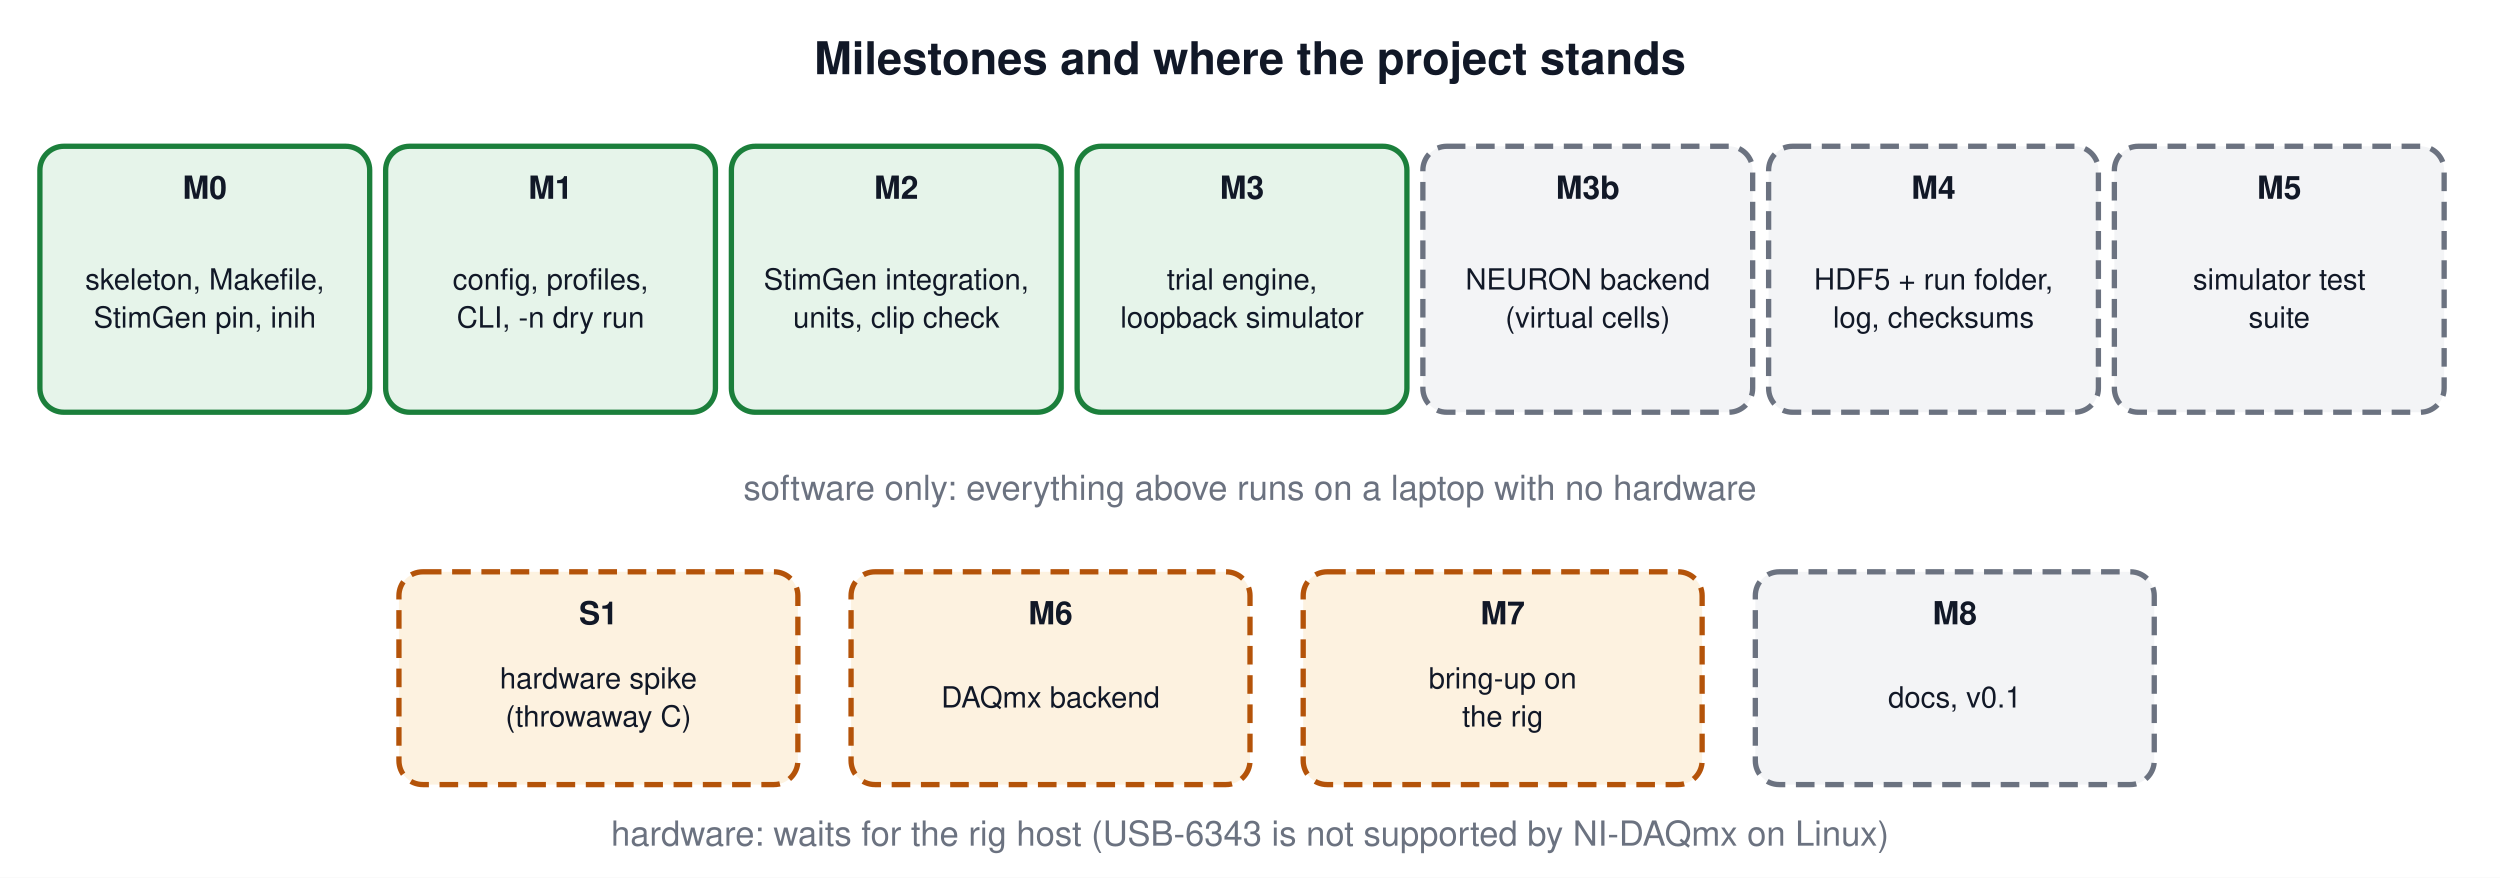
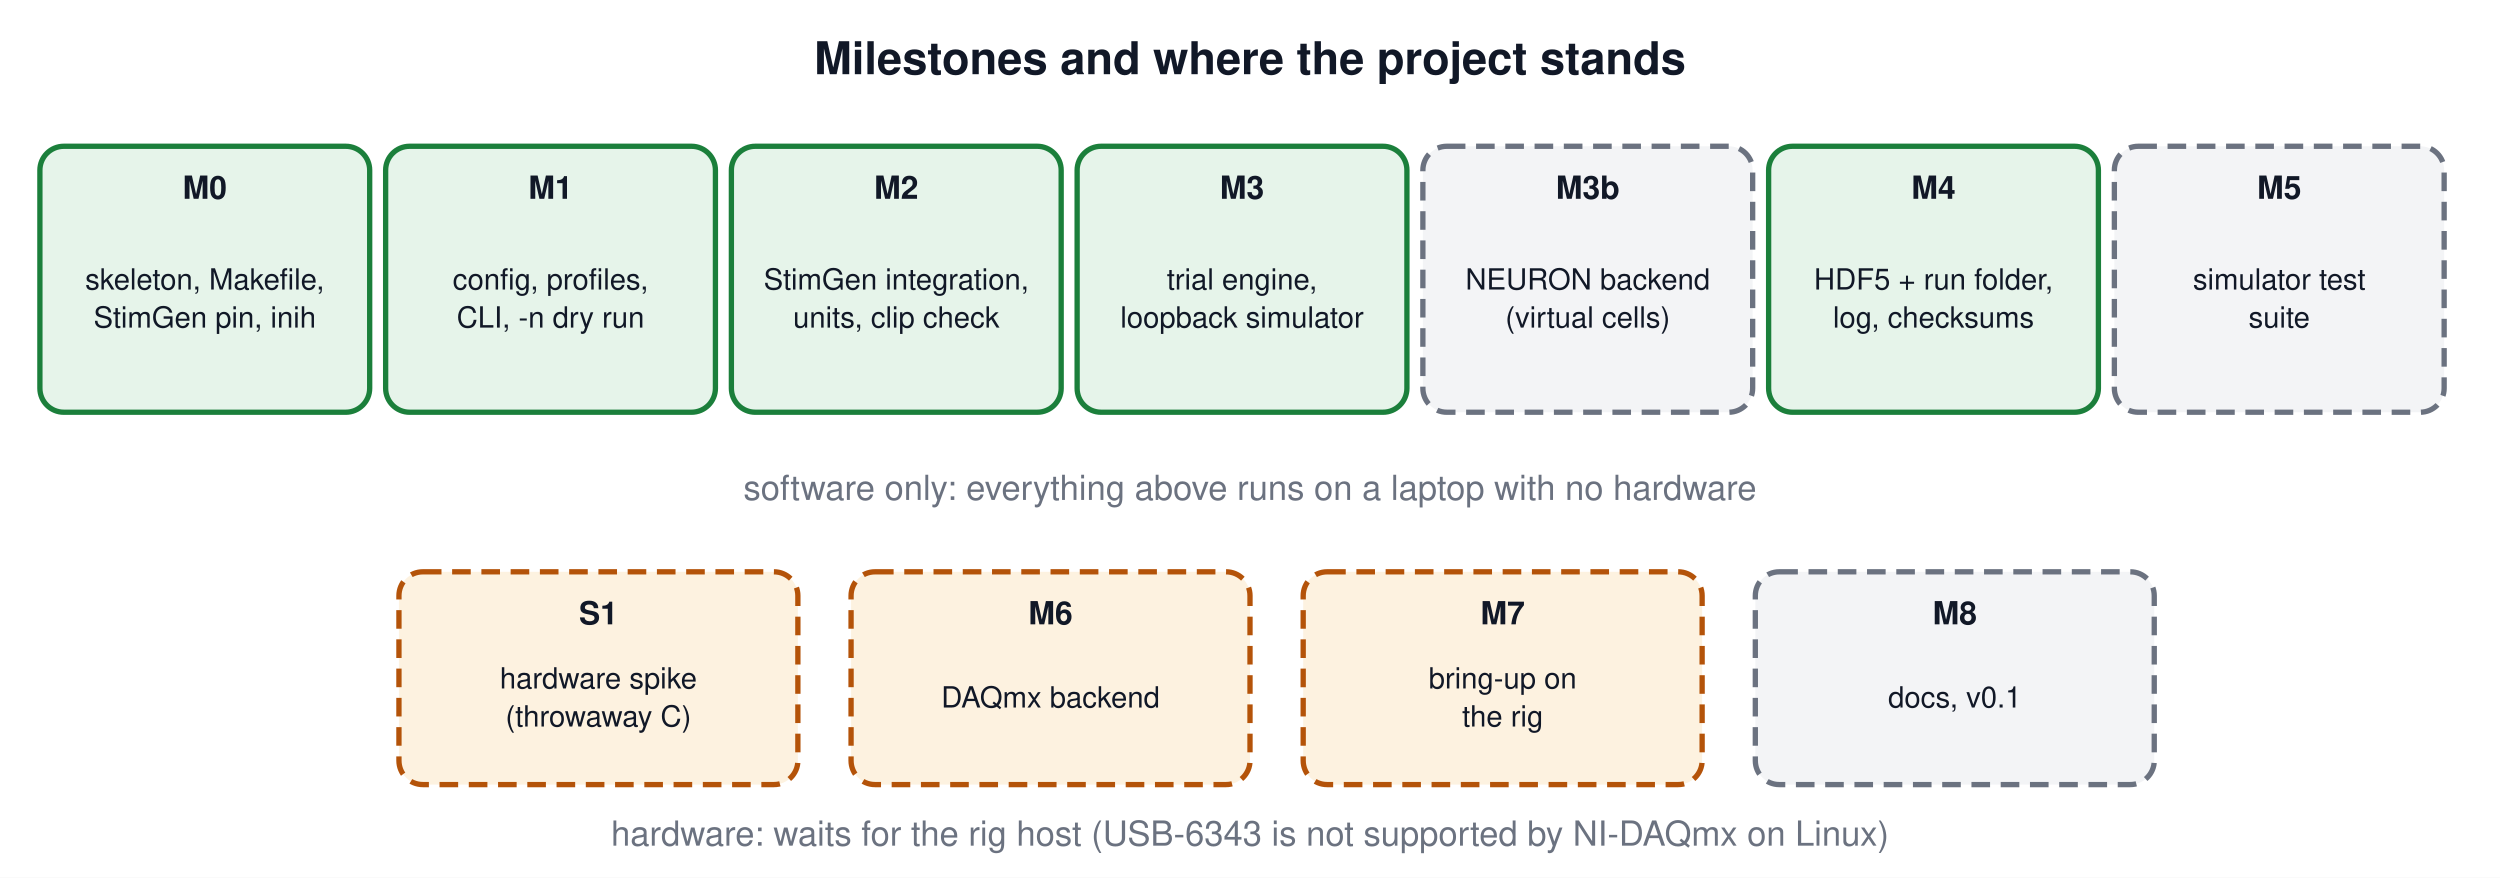
<svg xmlns="http://www.w3.org/2000/svg" viewBox="0 0 940 330" width="940" height="330" font-family="Helvetica, Arial, sans-serif" role="img" aria-labelledby="t d">
  <defs>
    <marker id="ah" viewBox="0 0 10 10" refX="9" refY="5" markerWidth="8" markerHeight="8" orient="auto-start-reverse">
      <path d="M0,0 L10,5 L0,10 z" fill="#111827" />
    </marker>
  </defs>
  <rect width="100%" height="100%" fill="#ffffff" />
  <text x="470" y="24" font-size="17" text-anchor="middle" font-weight="bold" fill="#111827" dominant-baseline="central">Milestones and where the project stands</text>
  <rect x="15" y="55" width="124" height="100" rx="9" fill="#e6f4ea" stroke="#1b7f3b" stroke-width="2" />
  <text x="77" y="72" font-size="12" text-anchor="middle" font-weight="bold" fill="#111827" dominant-baseline="central">M0</text>
  <text x="77" y="106.35" font-size="11" text-anchor="middle" font-weight="normal" fill="#111827" dominant-baseline="central">skeleton, Makefile,</text>
  <text x="77" y="120.65" font-size="11" text-anchor="middle" font-weight="normal" fill="#111827" dominant-baseline="central">StimGen pin, inih</text>
  <rect x="145" y="55" width="124" height="100" rx="9" fill="#e6f4ea" stroke="#1b7f3b" stroke-width="2" />
  <text x="207" y="72" font-size="12" text-anchor="middle" font-weight="bold" fill="#111827" dominant-baseline="central">M1</text>
  <text x="207" y="106.35" font-size="11" text-anchor="middle" font-weight="normal" fill="#111827" dominant-baseline="central">config, profiles,</text>
  <text x="207" y="120.65" font-size="11" text-anchor="middle" font-weight="normal" fill="#111827" dominant-baseline="central">CLI, -n dry run</text>
  <rect x="275" y="55" width="124" height="100" rx="9" fill="#e6f4ea" stroke="#1b7f3b" stroke-width="2" />
  <text x="337" y="72" font-size="12" text-anchor="middle" font-weight="bold" fill="#111827" dominant-baseline="central">M2</text>
  <text x="337" y="106.35" font-size="11" text-anchor="middle" font-weight="normal" fill="#111827" dominant-baseline="central">StimGen integration,</text>
  <text x="337" y="120.65" font-size="11" text-anchor="middle" font-weight="normal" fill="#111827" dominant-baseline="central">units, clip check</text>
  <rect x="405" y="55" width="124" height="100" rx="9" fill="#e6f4ea" stroke="#1b7f3b" stroke-width="2" />
  <text x="467" y="72" font-size="12" text-anchor="middle" font-weight="bold" fill="#111827" dominant-baseline="central">M3</text>
  <text x="467" y="106.35" font-size="11" text-anchor="middle" font-weight="normal" fill="#111827" dominant-baseline="central">trial engine,</text>
  <text x="467" y="120.65" font-size="11" text-anchor="middle" font-weight="normal" fill="#111827" dominant-baseline="central">loopback simulator</text>
  <rect x="535" y="55" width="124" height="100" rx="9" fill="#f3f4f6" stroke="#6b7280" stroke-width="2" stroke-dasharray="7 4" />
  <text x="597" y="72" font-size="12" text-anchor="middle" font-weight="bold" fill="#111827" dominant-baseline="central">M3b</text>
  <text x="597" y="106.35" font-size="11" text-anchor="middle" font-weight="normal" fill="#111827" dominant-baseline="central">NEURON backend</text>
  <text x="597" y="120.65" font-size="11" text-anchor="middle" font-weight="normal" fill="#111827" dominant-baseline="central">(virtual cells)</text>
-   <rect x="665" y="55" width="124" height="100" rx="9" fill="#f3f4f6" stroke="#6b7280" stroke-width="2" stroke-dasharray="7 4" />
+   <rect x="665" y="55" width="124" height="100" rx="9" fill="#e6f4ea" stroke="#1b7f3b" stroke-width="2" />
  <text x="727" y="72" font-size="12" text-anchor="middle" font-weight="bold" fill="#111827" dominant-baseline="central">M4</text>
  <text x="727" y="106.35" font-size="11" text-anchor="middle" font-weight="normal" fill="#111827" dominant-baseline="central">HDF5 + run folder,</text>
  <text x="727" y="120.65" font-size="11" text-anchor="middle" font-weight="normal" fill="#111827" dominant-baseline="central">log, checksums</text>
  <rect x="795" y="55" width="124" height="100" rx="9" fill="#f3f4f6" stroke="#6b7280" stroke-width="2" stroke-dasharray="7 4" />
  <text x="857" y="72" font-size="12" text-anchor="middle" font-weight="bold" fill="#111827" dominant-baseline="central">M5</text>
  <text x="857" y="106.35" font-size="11" text-anchor="middle" font-weight="normal" fill="#111827" dominant-baseline="central">simulator test</text>
  <text x="857" y="120.65" font-size="11" text-anchor="middle" font-weight="normal" fill="#111827" dominant-baseline="central">suite</text>
  <text x="470" y="185" font-size="13" text-anchor="middle" font-weight="normal" fill="#6b7280" dominant-baseline="central">software only: everything above runs on a laptop with no hardware</text>
  <rect x="150" y="215" width="150" height="80" rx="9" fill="#fdf2e0" stroke="#b45309" stroke-width="2" stroke-dasharray="7 4" />
  <text x="225" y="232" font-size="12" text-anchor="middle" font-weight="bold" fill="#111827" dominant-baseline="central">S1</text>
  <text x="225" y="256.35" font-size="11" text-anchor="middle" font-weight="normal" fill="#111827" dominant-baseline="central">hardware spike</text>
  <text x="225" y="270.65" font-size="11" text-anchor="middle" font-weight="normal" fill="#111827" dominant-baseline="central">(throwaway C)</text>
  <rect x="320" y="215" width="150" height="80" rx="9" fill="#fdf2e0" stroke="#b45309" stroke-width="2" stroke-dasharray="7 4" />
  <text x="395" y="232" font-size="12" text-anchor="middle" font-weight="bold" fill="#111827" dominant-baseline="central">M6</text>
  <text x="395" y="263.5" font-size="11" text-anchor="middle" font-weight="normal" fill="#111827" dominant-baseline="central">DAQmx backend</text>
  <rect x="490" y="215" width="150" height="80" rx="9" fill="#fdf2e0" stroke="#b45309" stroke-width="2" stroke-dasharray="7 4" />
  <text x="565" y="232" font-size="12" text-anchor="middle" font-weight="bold" fill="#111827" dominant-baseline="central">M7</text>
  <text x="565" y="256.35" font-size="11" text-anchor="middle" font-weight="normal" fill="#111827" dominant-baseline="central">bring-up on</text>
  <text x="565" y="270.65" font-size="11" text-anchor="middle" font-weight="normal" fill="#111827" dominant-baseline="central">the rig</text>
  <rect x="660" y="215" width="150" height="80" rx="9" fill="#f3f4f6" stroke="#6b7280" stroke-width="2" stroke-dasharray="7 4" />
  <text x="735" y="232" font-size="12" text-anchor="middle" font-weight="bold" fill="#111827" dominant-baseline="central">M8</text>
  <text x="735" y="263.5" font-size="11" text-anchor="middle" font-weight="normal" fill="#111827" dominant-baseline="central">docs, v0.1</text>
  <text x="470" y="315" font-size="13" text-anchor="middle" font-weight="normal" fill="#6b7280" dominant-baseline="central">hardware: waits for the rig host (USB-6343 is not supported by NI-DAQmx on Linux)</text>
</svg>
